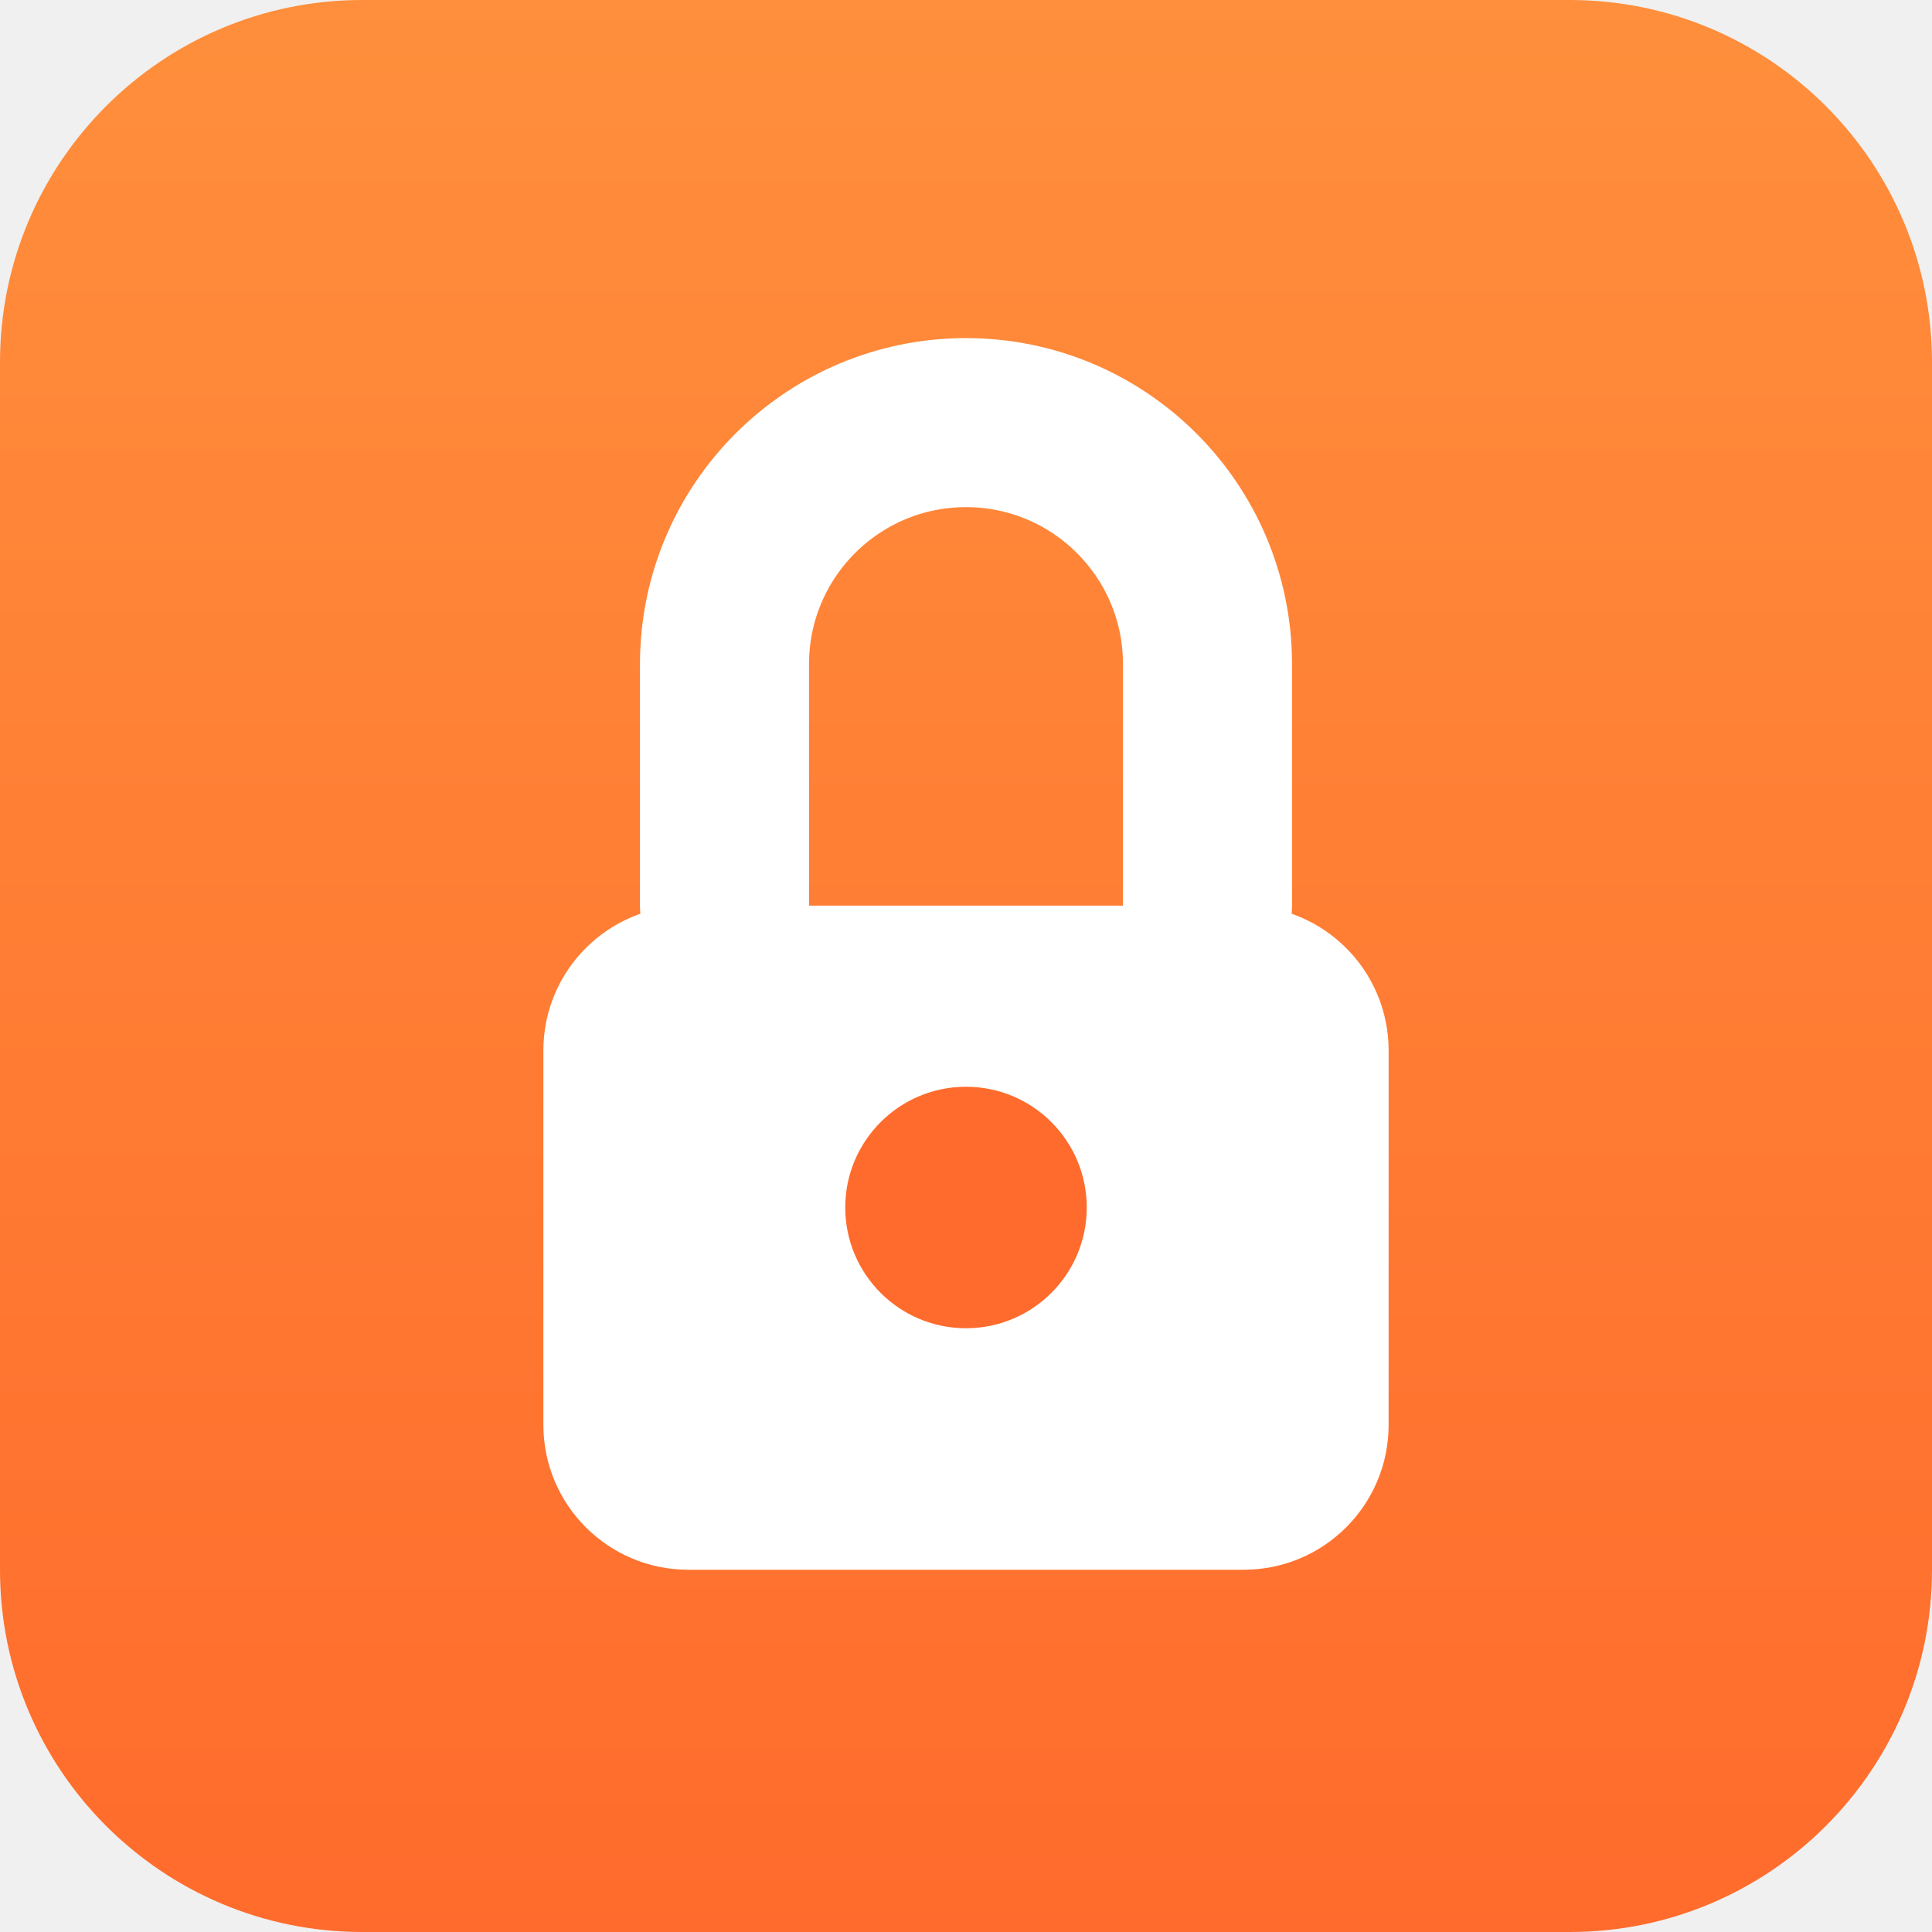
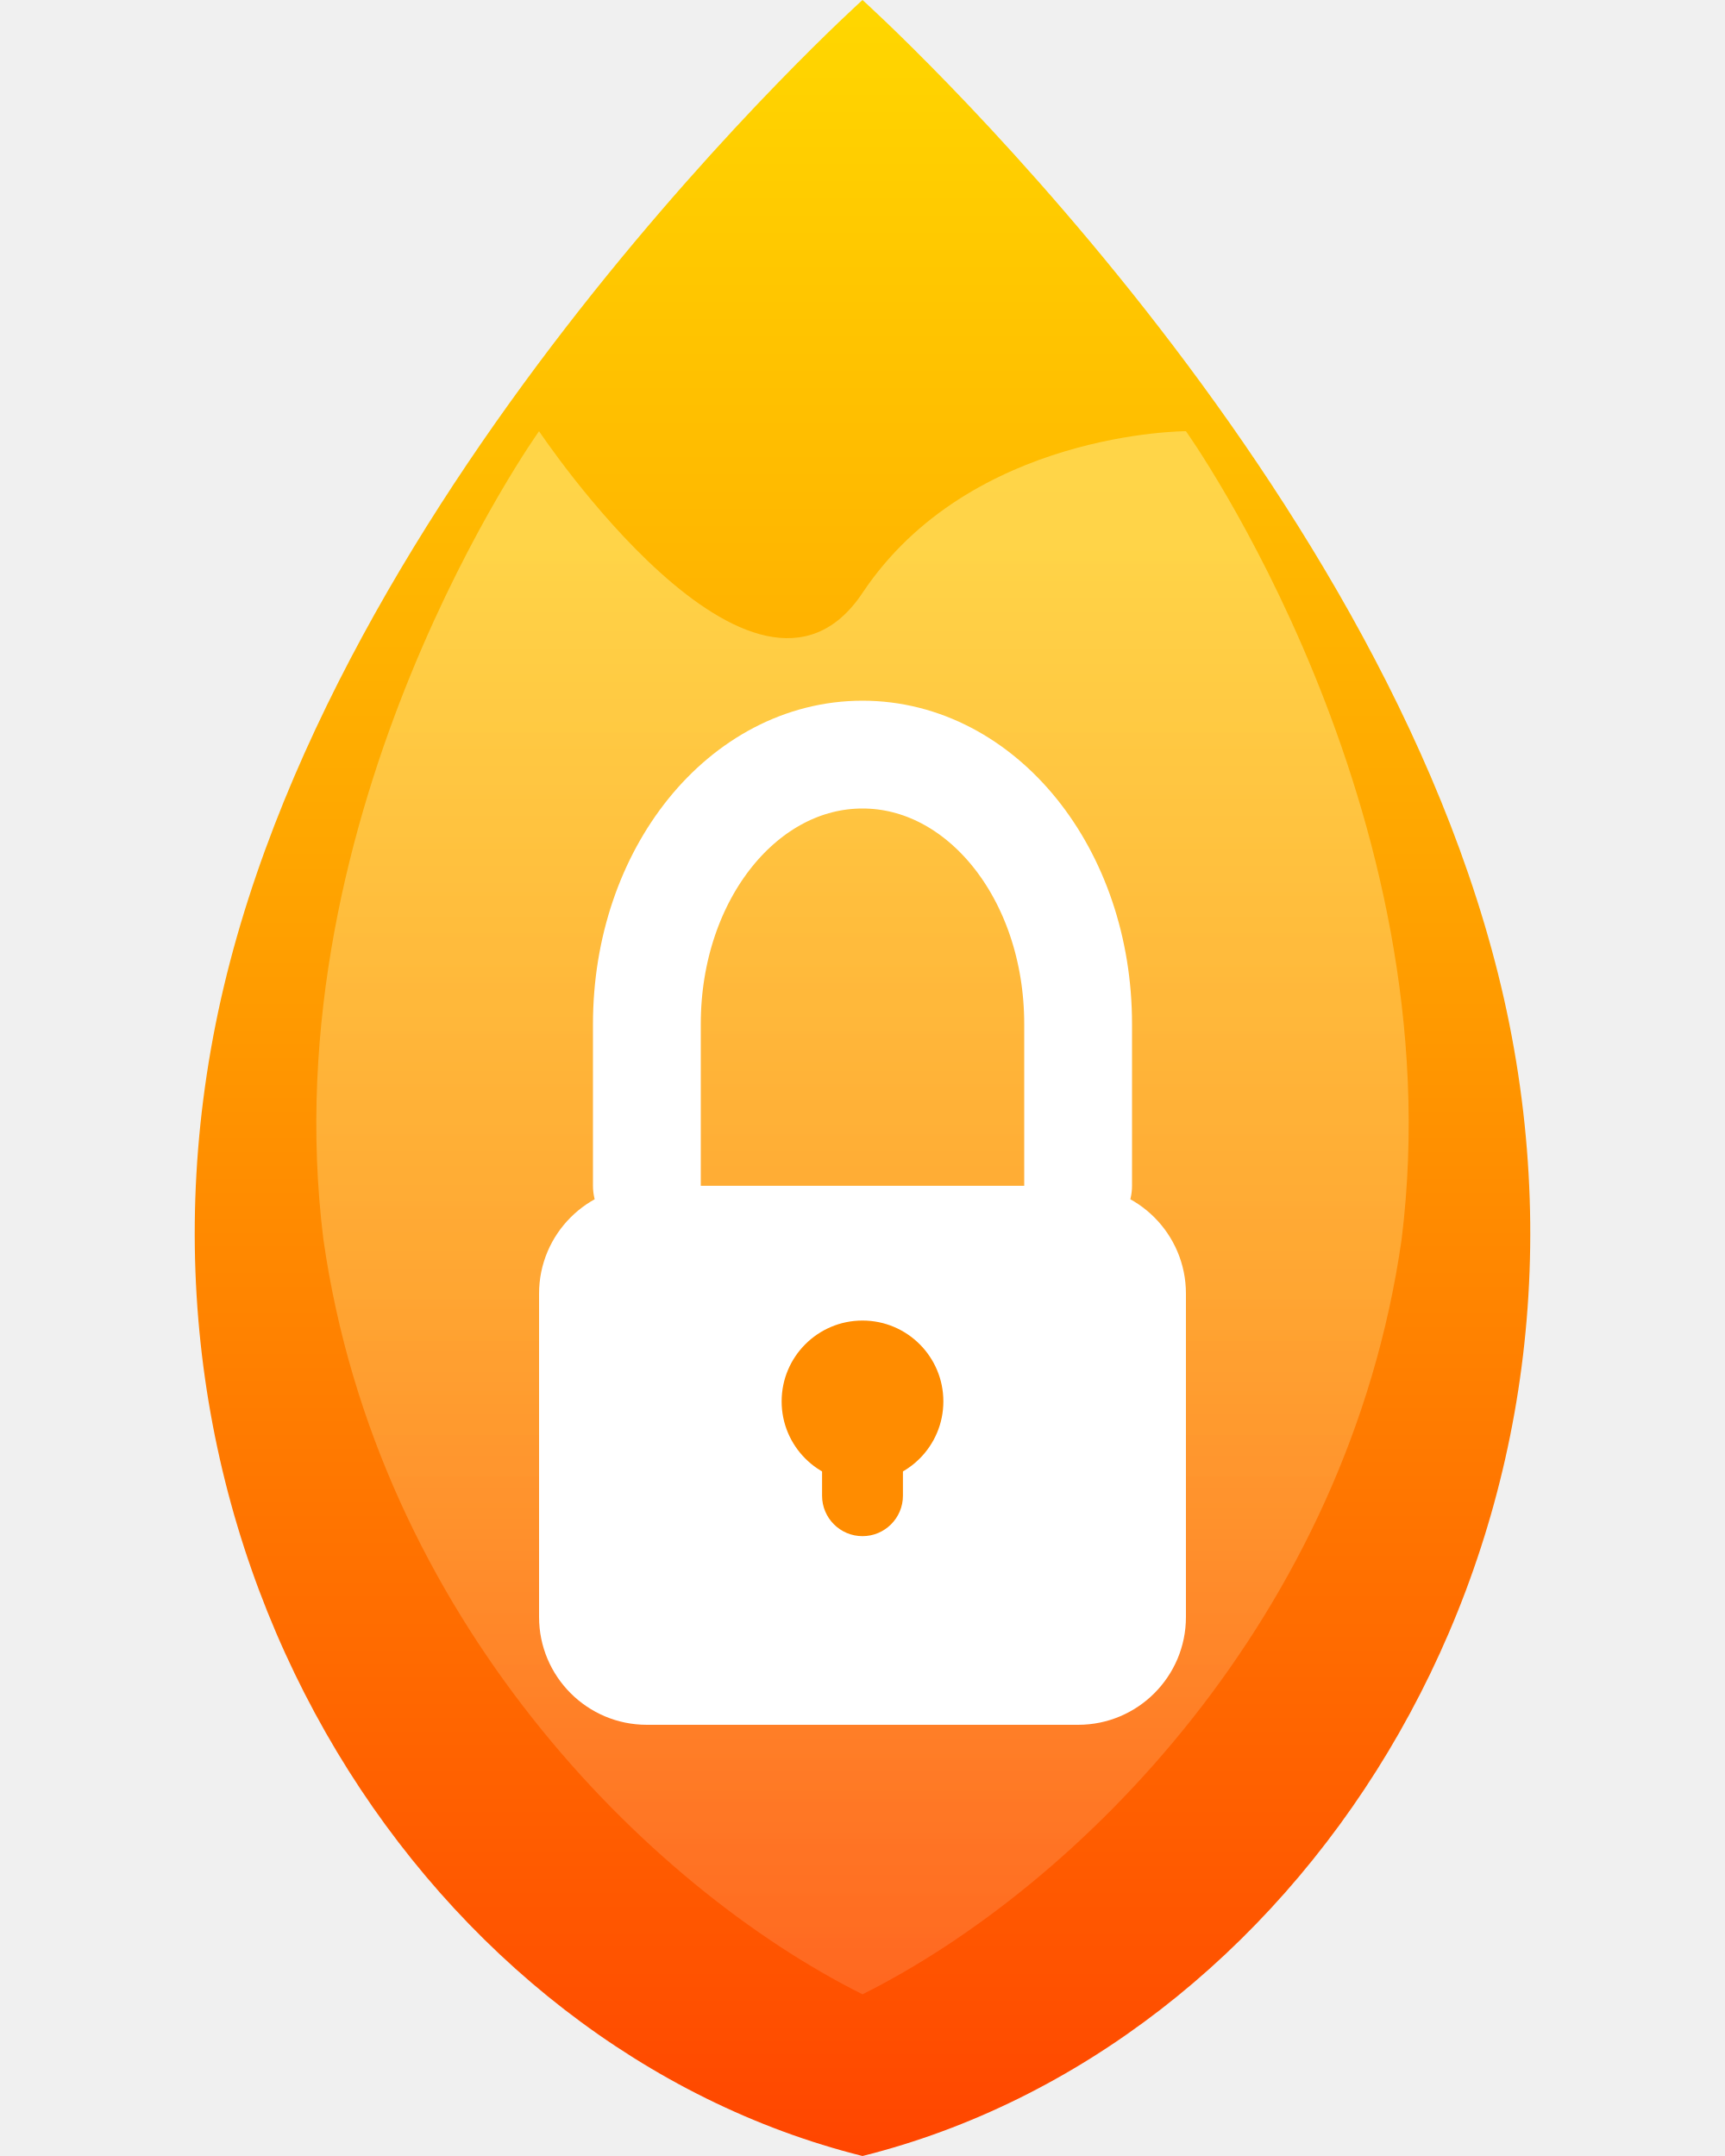
- <svg xmlns="http://www.w3.org/2000/svg" viewBox="0 0 16 16" width="16" height="16">
+ <svg xmlns="http://www.w3.org/2000/svg" viewBox="0 0 32 40" fill="none">
  <defs>
-     <linearGradient id="vl" x1="0" y1="0" x2="0" y2="1">
-       <stop offset="0%" stop-color="#FF8F3C" />
+     <linearGradient id="fl" x1="16" y1="0" x2="16" y2="40" gradientUnits="userSpaceOnUse">
+       <stop offset="0%" stop-color="#FFD700" />
+       <stop offset="40%" stop-color="#FFA500" />
+       <stop offset="100%" stop-color="#FF4500" />
+     </linearGradient>
+     <linearGradient id="fi" x1="16" y1="10" x2="16" y2="38" gradientUnits="userSpaceOnUse">
+       <stop offset="0%" stop-color="#FFE066" />
+       <stop offset="50%" stop-color="#FFB347" />
      <stop offset="100%" stop-color="#FF6B2C" />
    </linearGradient>
  </defs>
-   <rect width="16" height="16" rx="3" fill="url(#vl)" />
-   <rect x="4.5" y="7.5" width="7" height="5.5" rx="1.2" fill="#fff" />
-   <path d="M6 7.5V5.5a2 2 0 0 1 4 0V7.5" fill="none" stroke="#fff" stroke-width="1.4" stroke-linecap="round" />
-   <circle cx="8" cy="10" r="1" fill="#FF6B2C" />
+   <path d="M16 0C16 0 26 9 28 19C30 29 24 38 16 40C8 38 2 29 4 19C6 9 16 0 16 0Z" fill="url(#fl)" />
+   <path d="M22 8C22 8 27 15 26 23C25 30 20 35 16 37C12 35 7 30 6 23C5 15 10 8 10 8C10 8 14 14 16 11C18 8 22 8 22 8Z" fill="url(#fi)" opacity="0.7" />
+   <path d="M12 22V19C12 16.2 13.8 14 16 14C18.2 14 20 16.2 20 19V22" fill="none" stroke="white" stroke-width="2" stroke-linecap="round" />
+   <rect x="10" y="22" width="12" height="10" rx="2" fill="white" />
+   <circle cx="16" cy="26" r="1.5" fill="#FF8C00" />
+   <rect x="15.25" y="26" width="1.5" height="2.5" rx="0.75" fill="#FF8C00" />
</svg>
